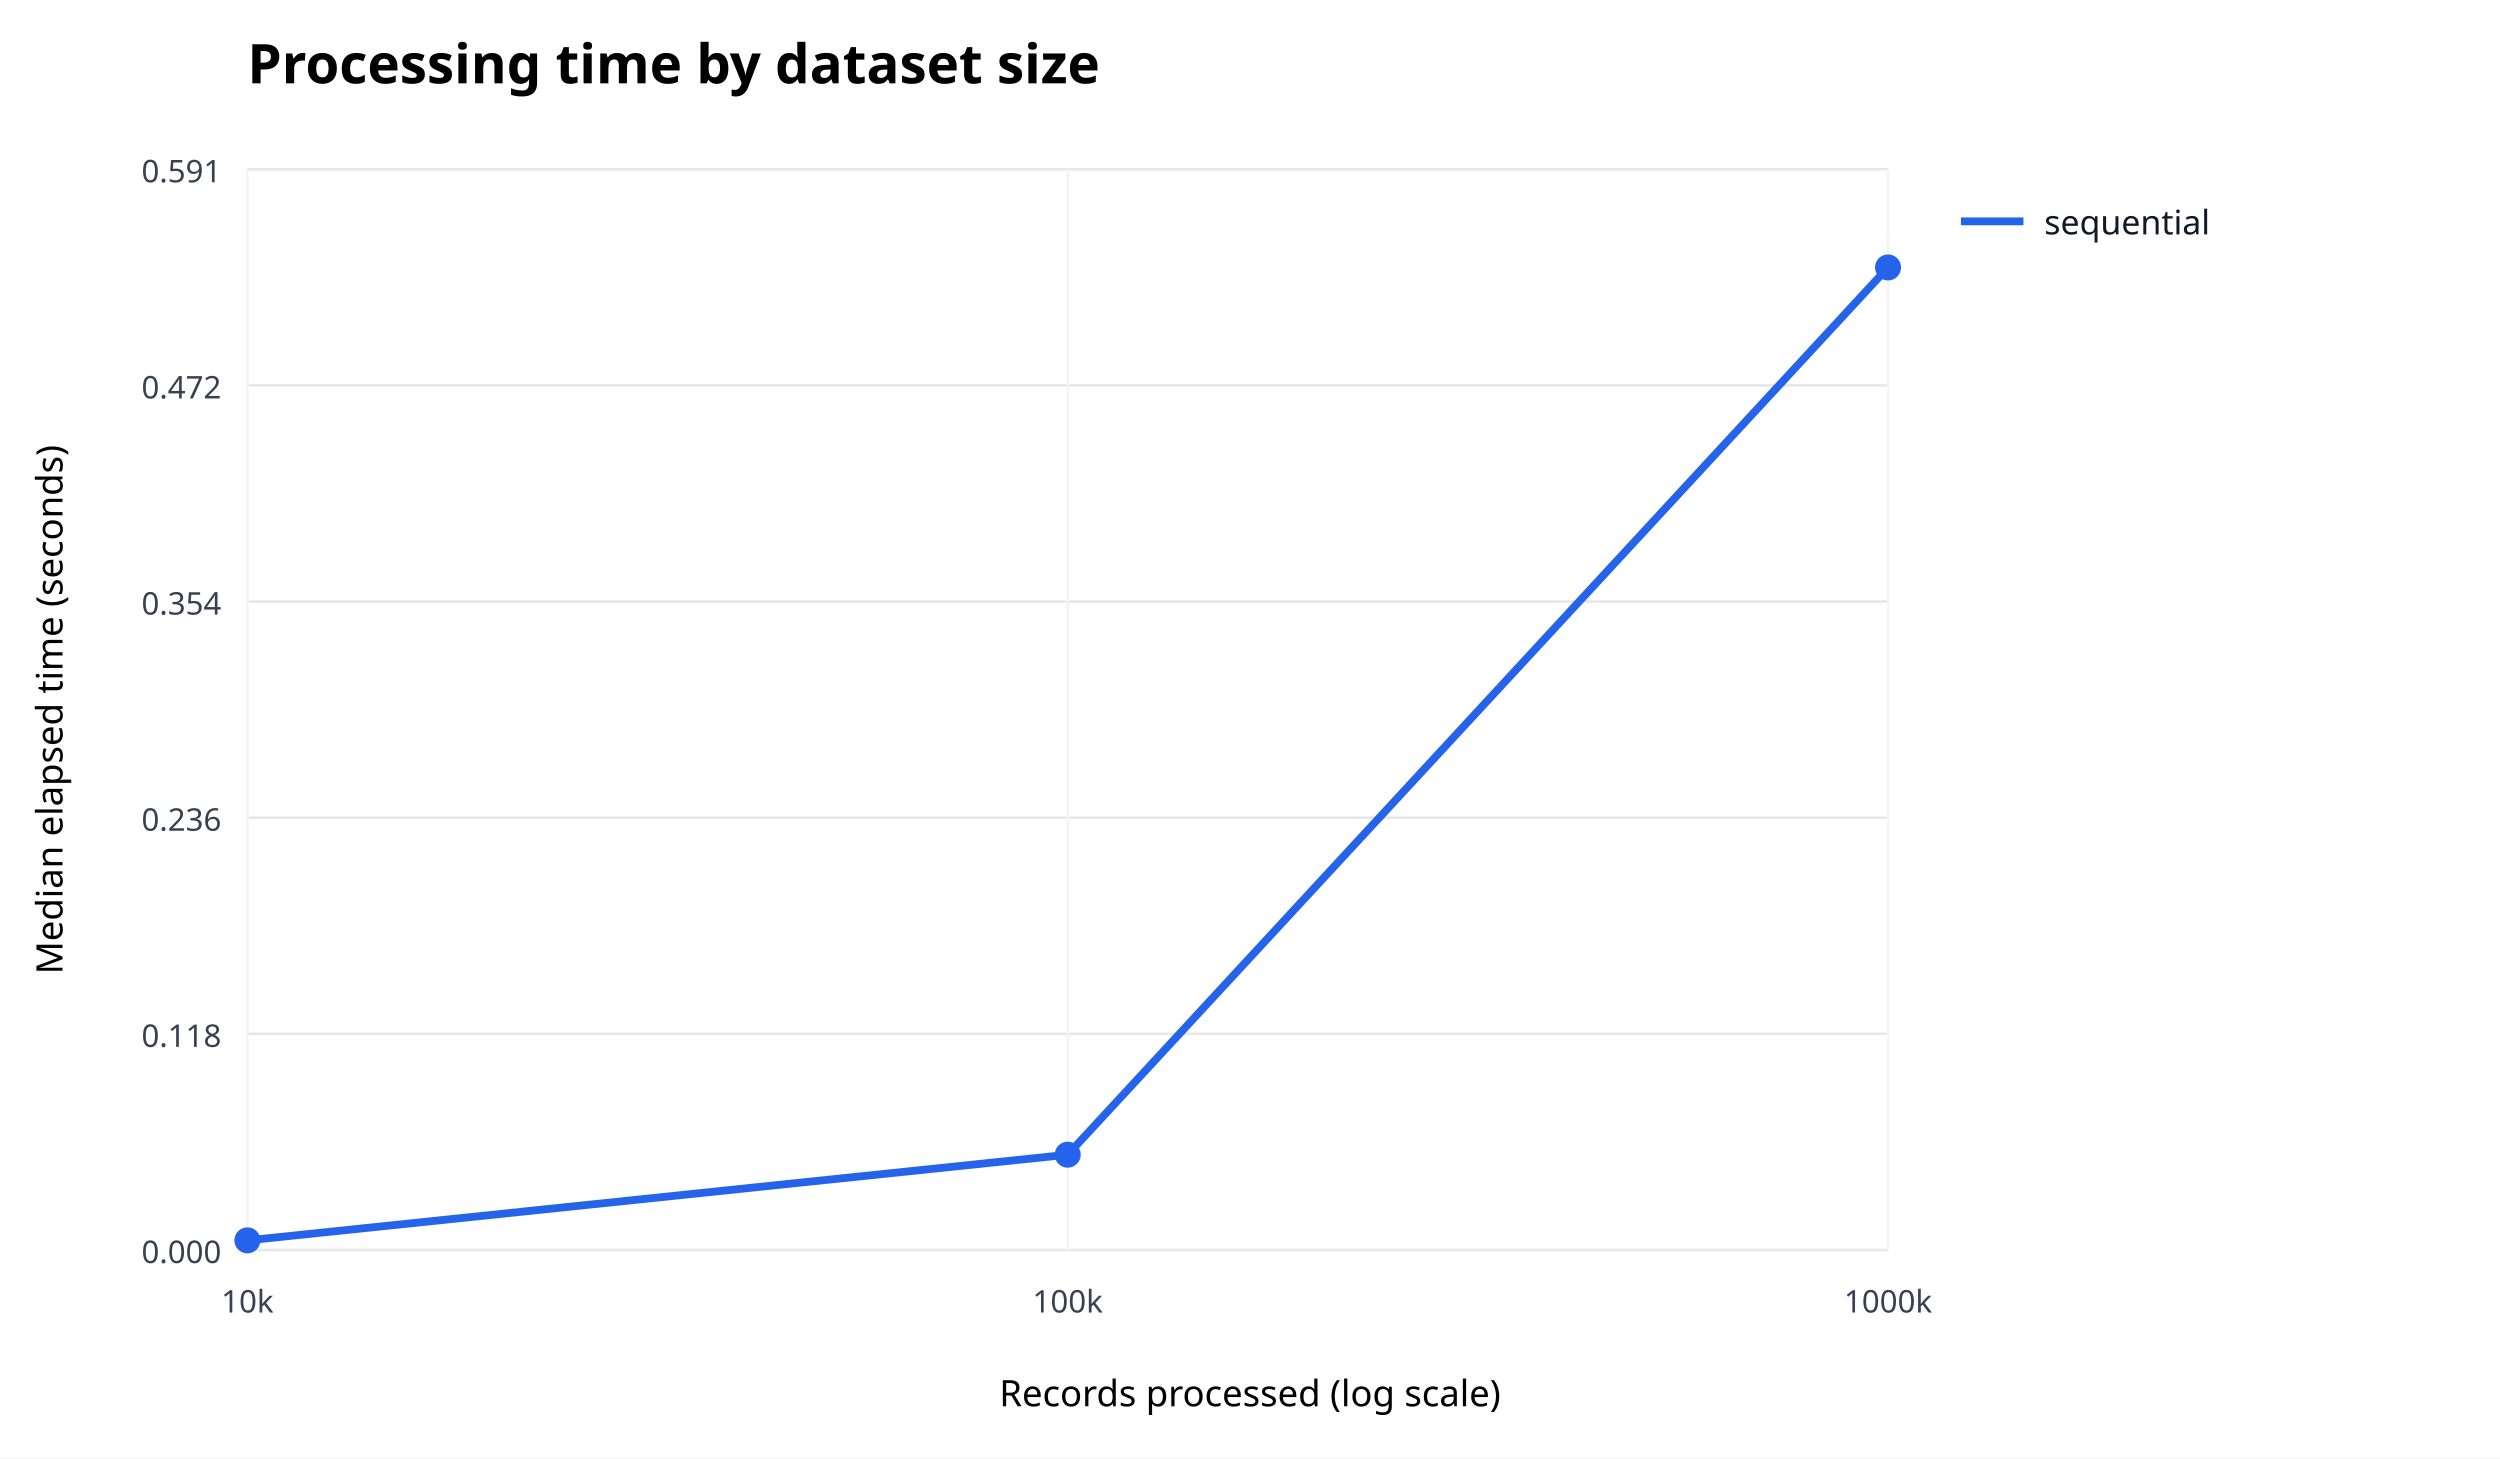
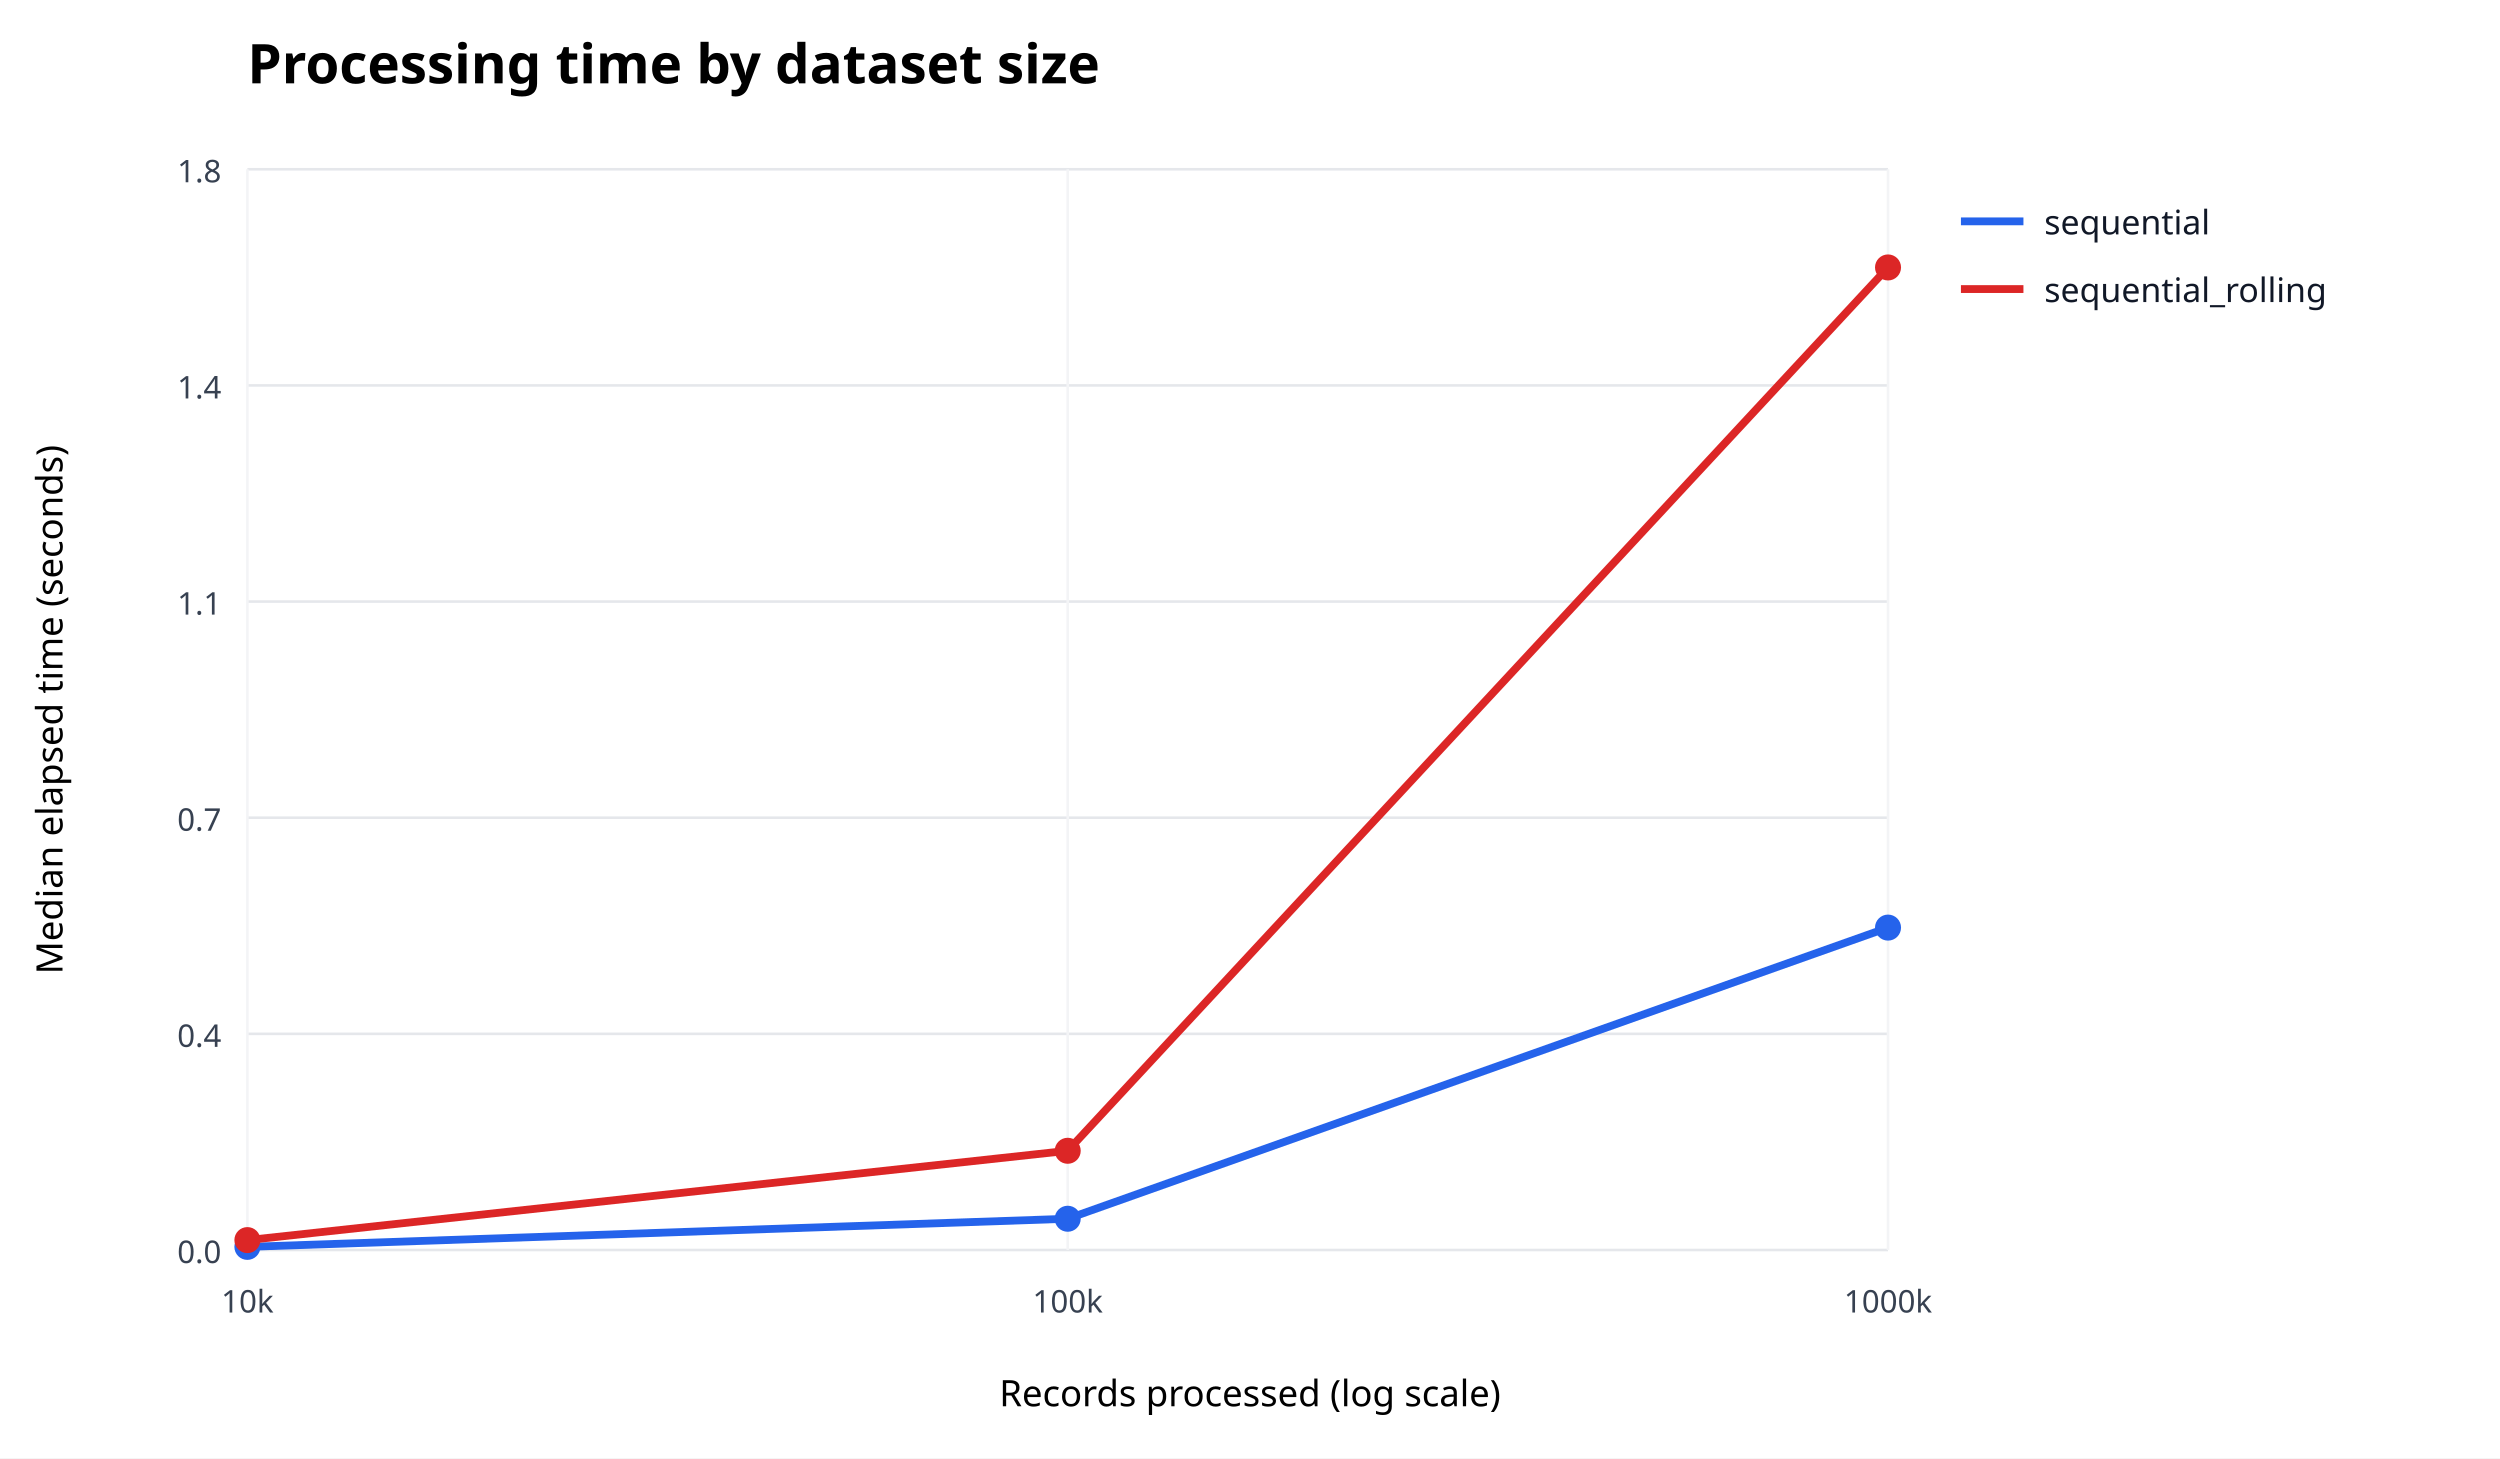
<svg xmlns="http://www.w3.org/2000/svg" width="960" height="560" viewBox="0 0 960 560">
  <rect width="100%" height="100%" fill="white" />
  <text x="95" y="32" font-family="sans-serif" font-size="21" font-weight="bold">Processing time by dataset size</text>
  <text x="480" y="540" text-anchor="middle" font-family="sans-serif" font-size="14">Records processed (log scale)</text>
  <text x="24" y="272.5" transform="rotate(-90 24 272.5)" text-anchor="middle" font-family="sans-serif" font-size="14">Median elapsed time (seconds)</text>
  <line x1="95" y1="480.0" x2="725" y2="480.0" stroke="#e5e7eb" />
-   <text x="85" y="485.0" text-anchor="end" font-family="sans-serif" font-size="12" fill="#374151">0.000</text>
+   <text x="85" y="485.0" text-anchor="end" font-family="sans-serif" font-size="12" fill="#374151">0.0</text>
  <line x1="95" y1="397.0" x2="725" y2="397.0" stroke="#e5e7eb" />
-   <text x="85" y="402.0" text-anchor="end" font-family="sans-serif" font-size="12" fill="#374151">0.118</text>
+   <text x="85" y="402.0" text-anchor="end" font-family="sans-serif" font-size="12" fill="#374151">0.4</text>
  <line x1="95" y1="314.0" x2="725" y2="314.0" stroke="#e5e7eb" />
-   <text x="85" y="319.0" text-anchor="end" font-family="sans-serif" font-size="12" fill="#374151">0.236</text>
+   <text x="85" y="319.0" text-anchor="end" font-family="sans-serif" font-size="12" fill="#374151">0.7</text>
  <line x1="95" y1="231.0" x2="725" y2="231.0" stroke="#e5e7eb" />
-   <text x="85" y="236.0" text-anchor="end" font-family="sans-serif" font-size="12" fill="#374151">0.354</text>
+   <text x="85" y="236.0" text-anchor="end" font-family="sans-serif" font-size="12" fill="#374151">1.1</text>
  <line x1="95" y1="148.0" x2="725" y2="148.0" stroke="#e5e7eb" />
-   <text x="85" y="153.0" text-anchor="end" font-family="sans-serif" font-size="12" fill="#374151">0.472</text>
+   <text x="85" y="153.0" text-anchor="end" font-family="sans-serif" font-size="12" fill="#374151">1.4</text>
  <line x1="95" y1="65.0" x2="725" y2="65.0" stroke="#e5e7eb" />
-   <text x="85" y="70.0" text-anchor="end" font-family="sans-serif" font-size="12" fill="#374151">0.591</text>
+   <text x="85" y="70.0" text-anchor="end" font-family="sans-serif" font-size="12" fill="#374151">1.8</text>
  <line x1="95.0" y1="65" x2="95.0" y2="480" stroke="#f3f4f6" />
  <text x="95.0" y="504" text-anchor="middle" font-family="sans-serif" font-size="12" fill="#374151">10k</text>
  <line x1="410.0" y1="65" x2="410.0" y2="480" stroke="#f3f4f6" />
  <text x="410.0" y="504" text-anchor="middle" font-family="sans-serif" font-size="12" fill="#374151">100k</text>
  <line x1="725.0" y1="65" x2="725.0" y2="480" stroke="#f3f4f6" />
  <text x="725.0" y="504" text-anchor="middle" font-family="sans-serif" font-size="12" fill="#374151">1000k</text>
-   <polyline points="95.0,476.3 410.0,443.4 725.0,102.7" fill="none" stroke="#2563eb" stroke-width="3" />
-   <circle cx="95.0" cy="476.3" r="5" fill="#2563eb" />
-   <circle cx="410.0" cy="443.4" r="5" fill="#2563eb" />
-   <circle cx="725.0" cy="102.7" r="5" fill="#2563eb" />
+   <polyline points="95.0,478.8 410.0,468.0 725.0,356.2" fill="none" stroke="#2563eb" stroke-width="3" />
+   <circle cx="95.0" cy="478.8" r="5" fill="#2563eb" />
+   <circle cx="410.0" cy="468.0" r="5" fill="#2563eb" />
+   <circle cx="725.0" cy="356.2" r="5" fill="#2563eb" />
  <line x1="753" y1="85" x2="777" y2="85" stroke="#2563eb" stroke-width="3" />
  <text x="785" y="90" font-family="sans-serif" font-size="13" fill="#111827">sequential</text>
+   <polyline points="95.0,476.2 410.0,441.9 725.0,102.7" fill="none" stroke="#dc2626" stroke-width="3" />
+   <circle cx="95.0" cy="476.2" r="5" fill="#dc2626" />
+   <circle cx="410.0" cy="441.9" r="5" fill="#dc2626" />
+   <circle cx="725.0" cy="102.7" r="5" fill="#dc2626" />
+   <line x1="753" y1="111" x2="777" y2="111" stroke="#dc2626" stroke-width="3" />
+   <text x="785" y="116" font-family="sans-serif" font-size="13" fill="#111827">sequential_rolling</text>
</svg>
